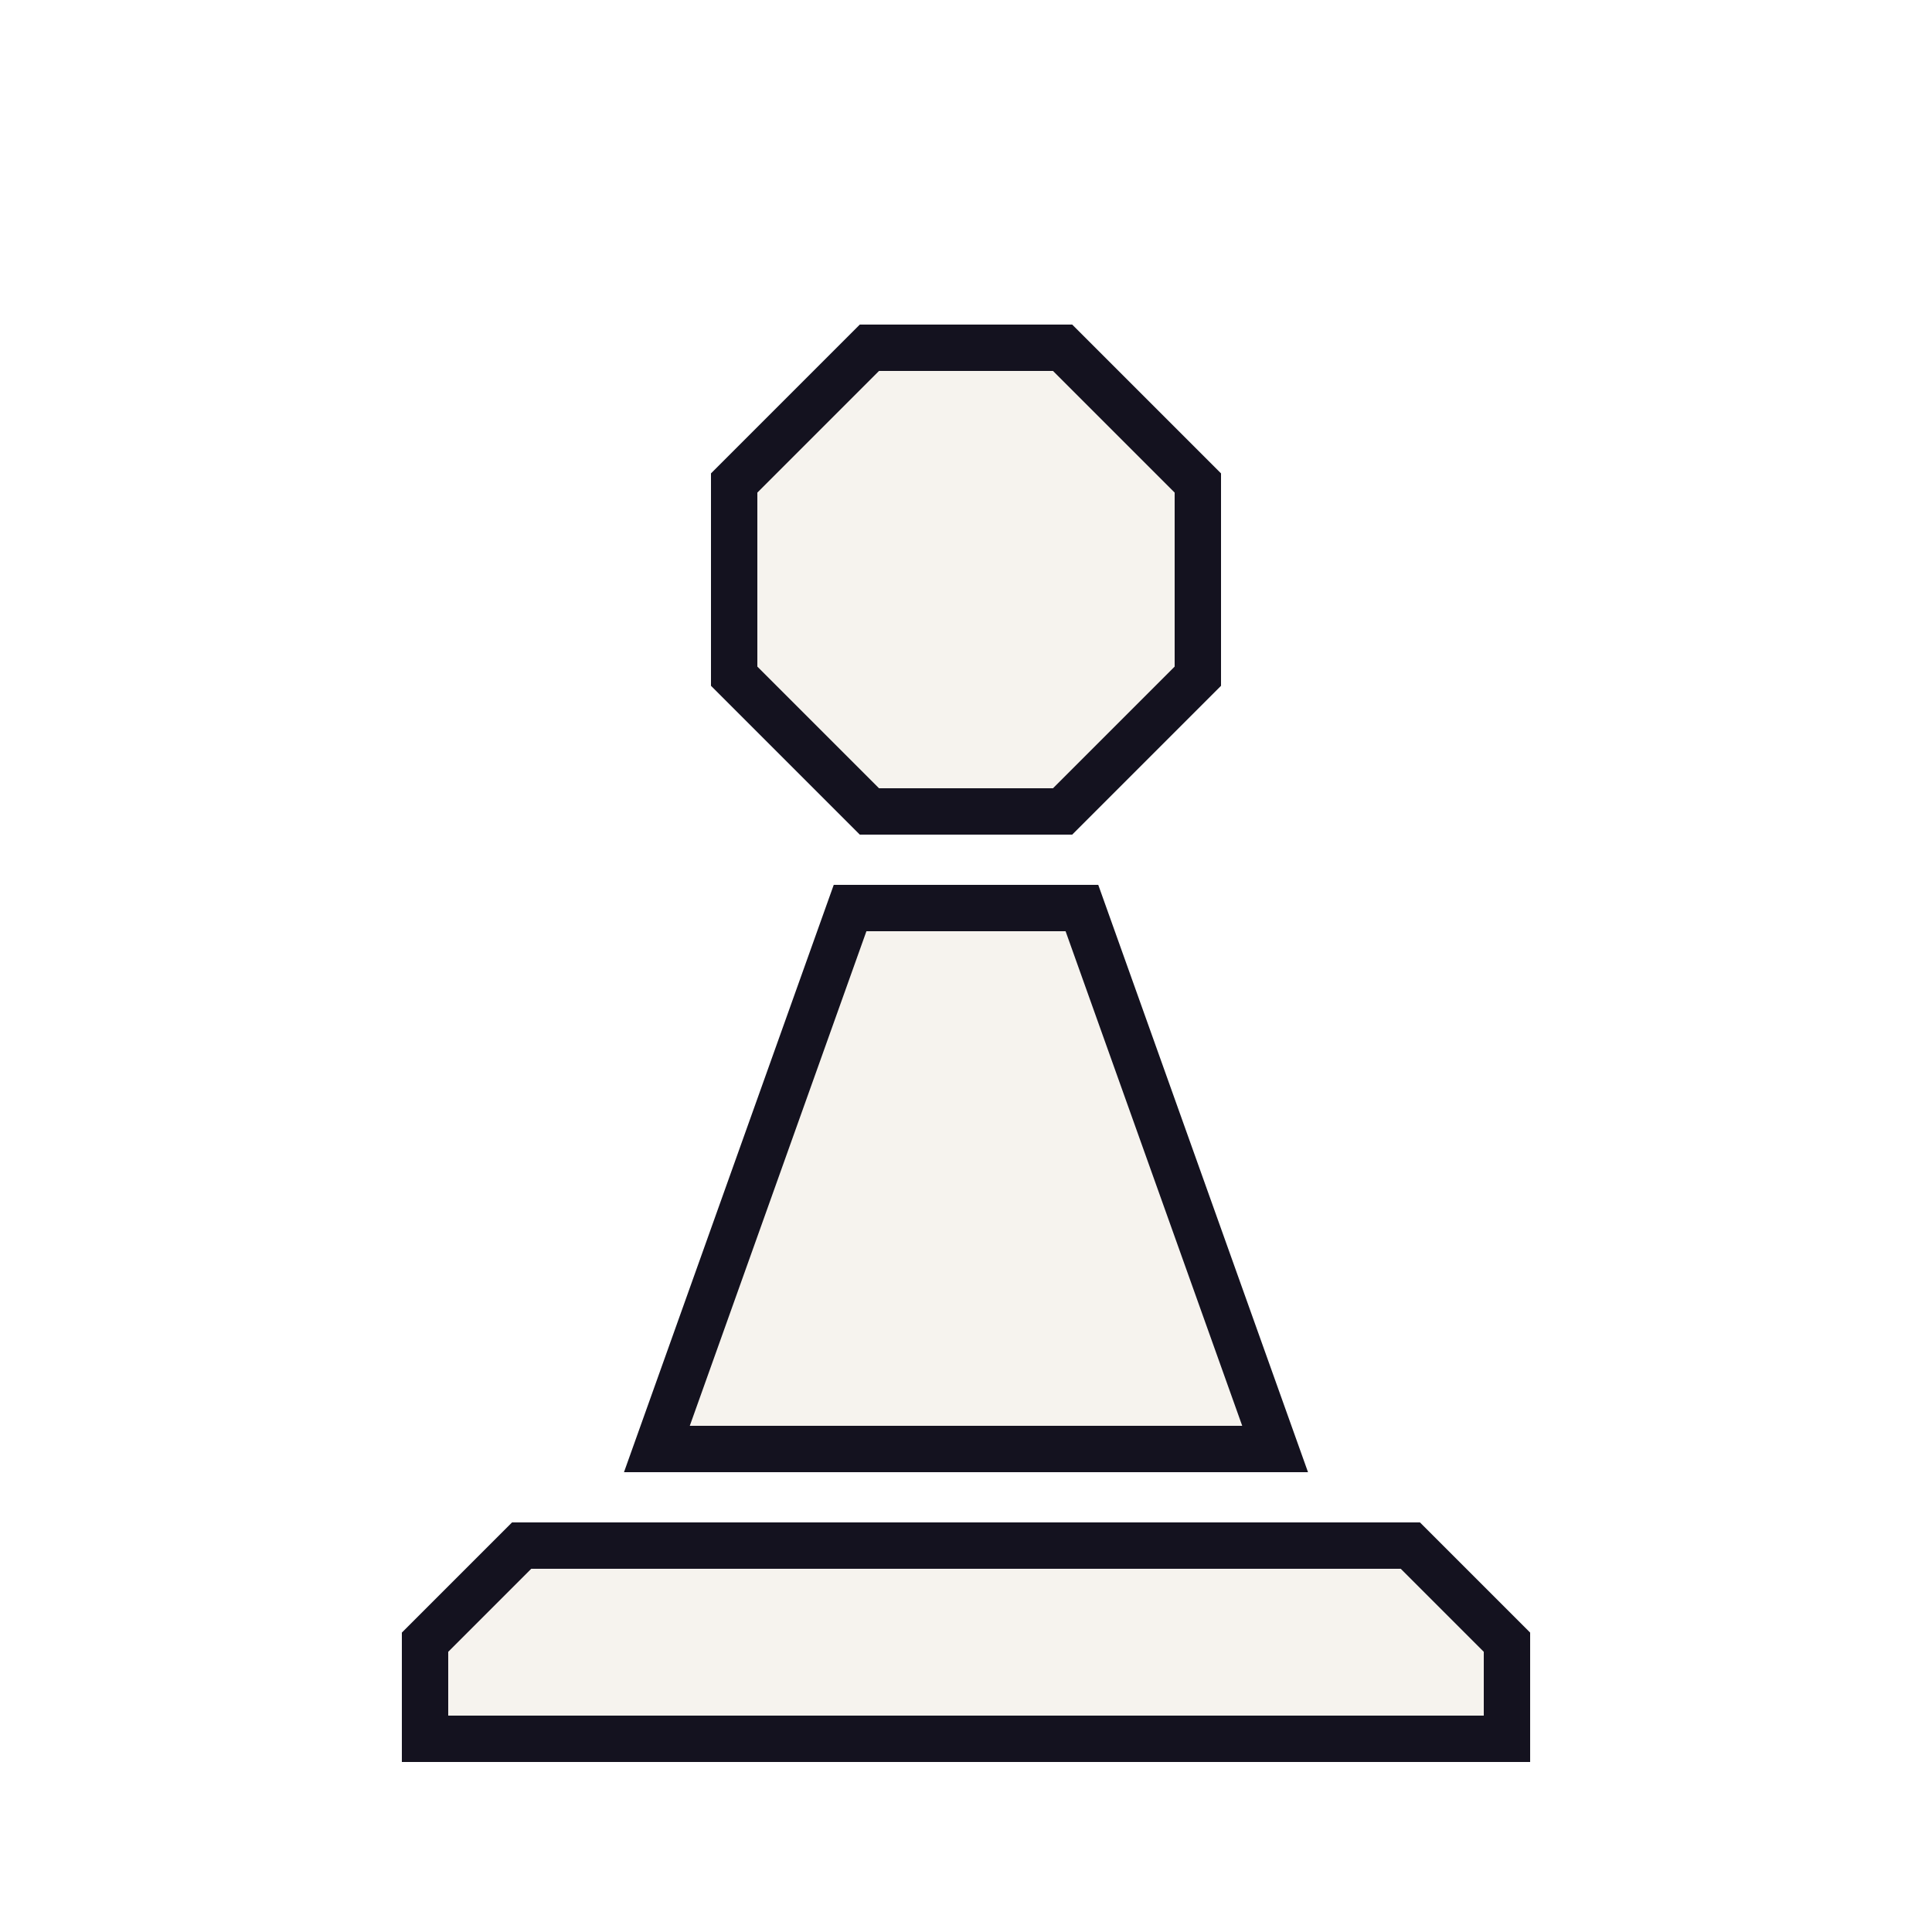
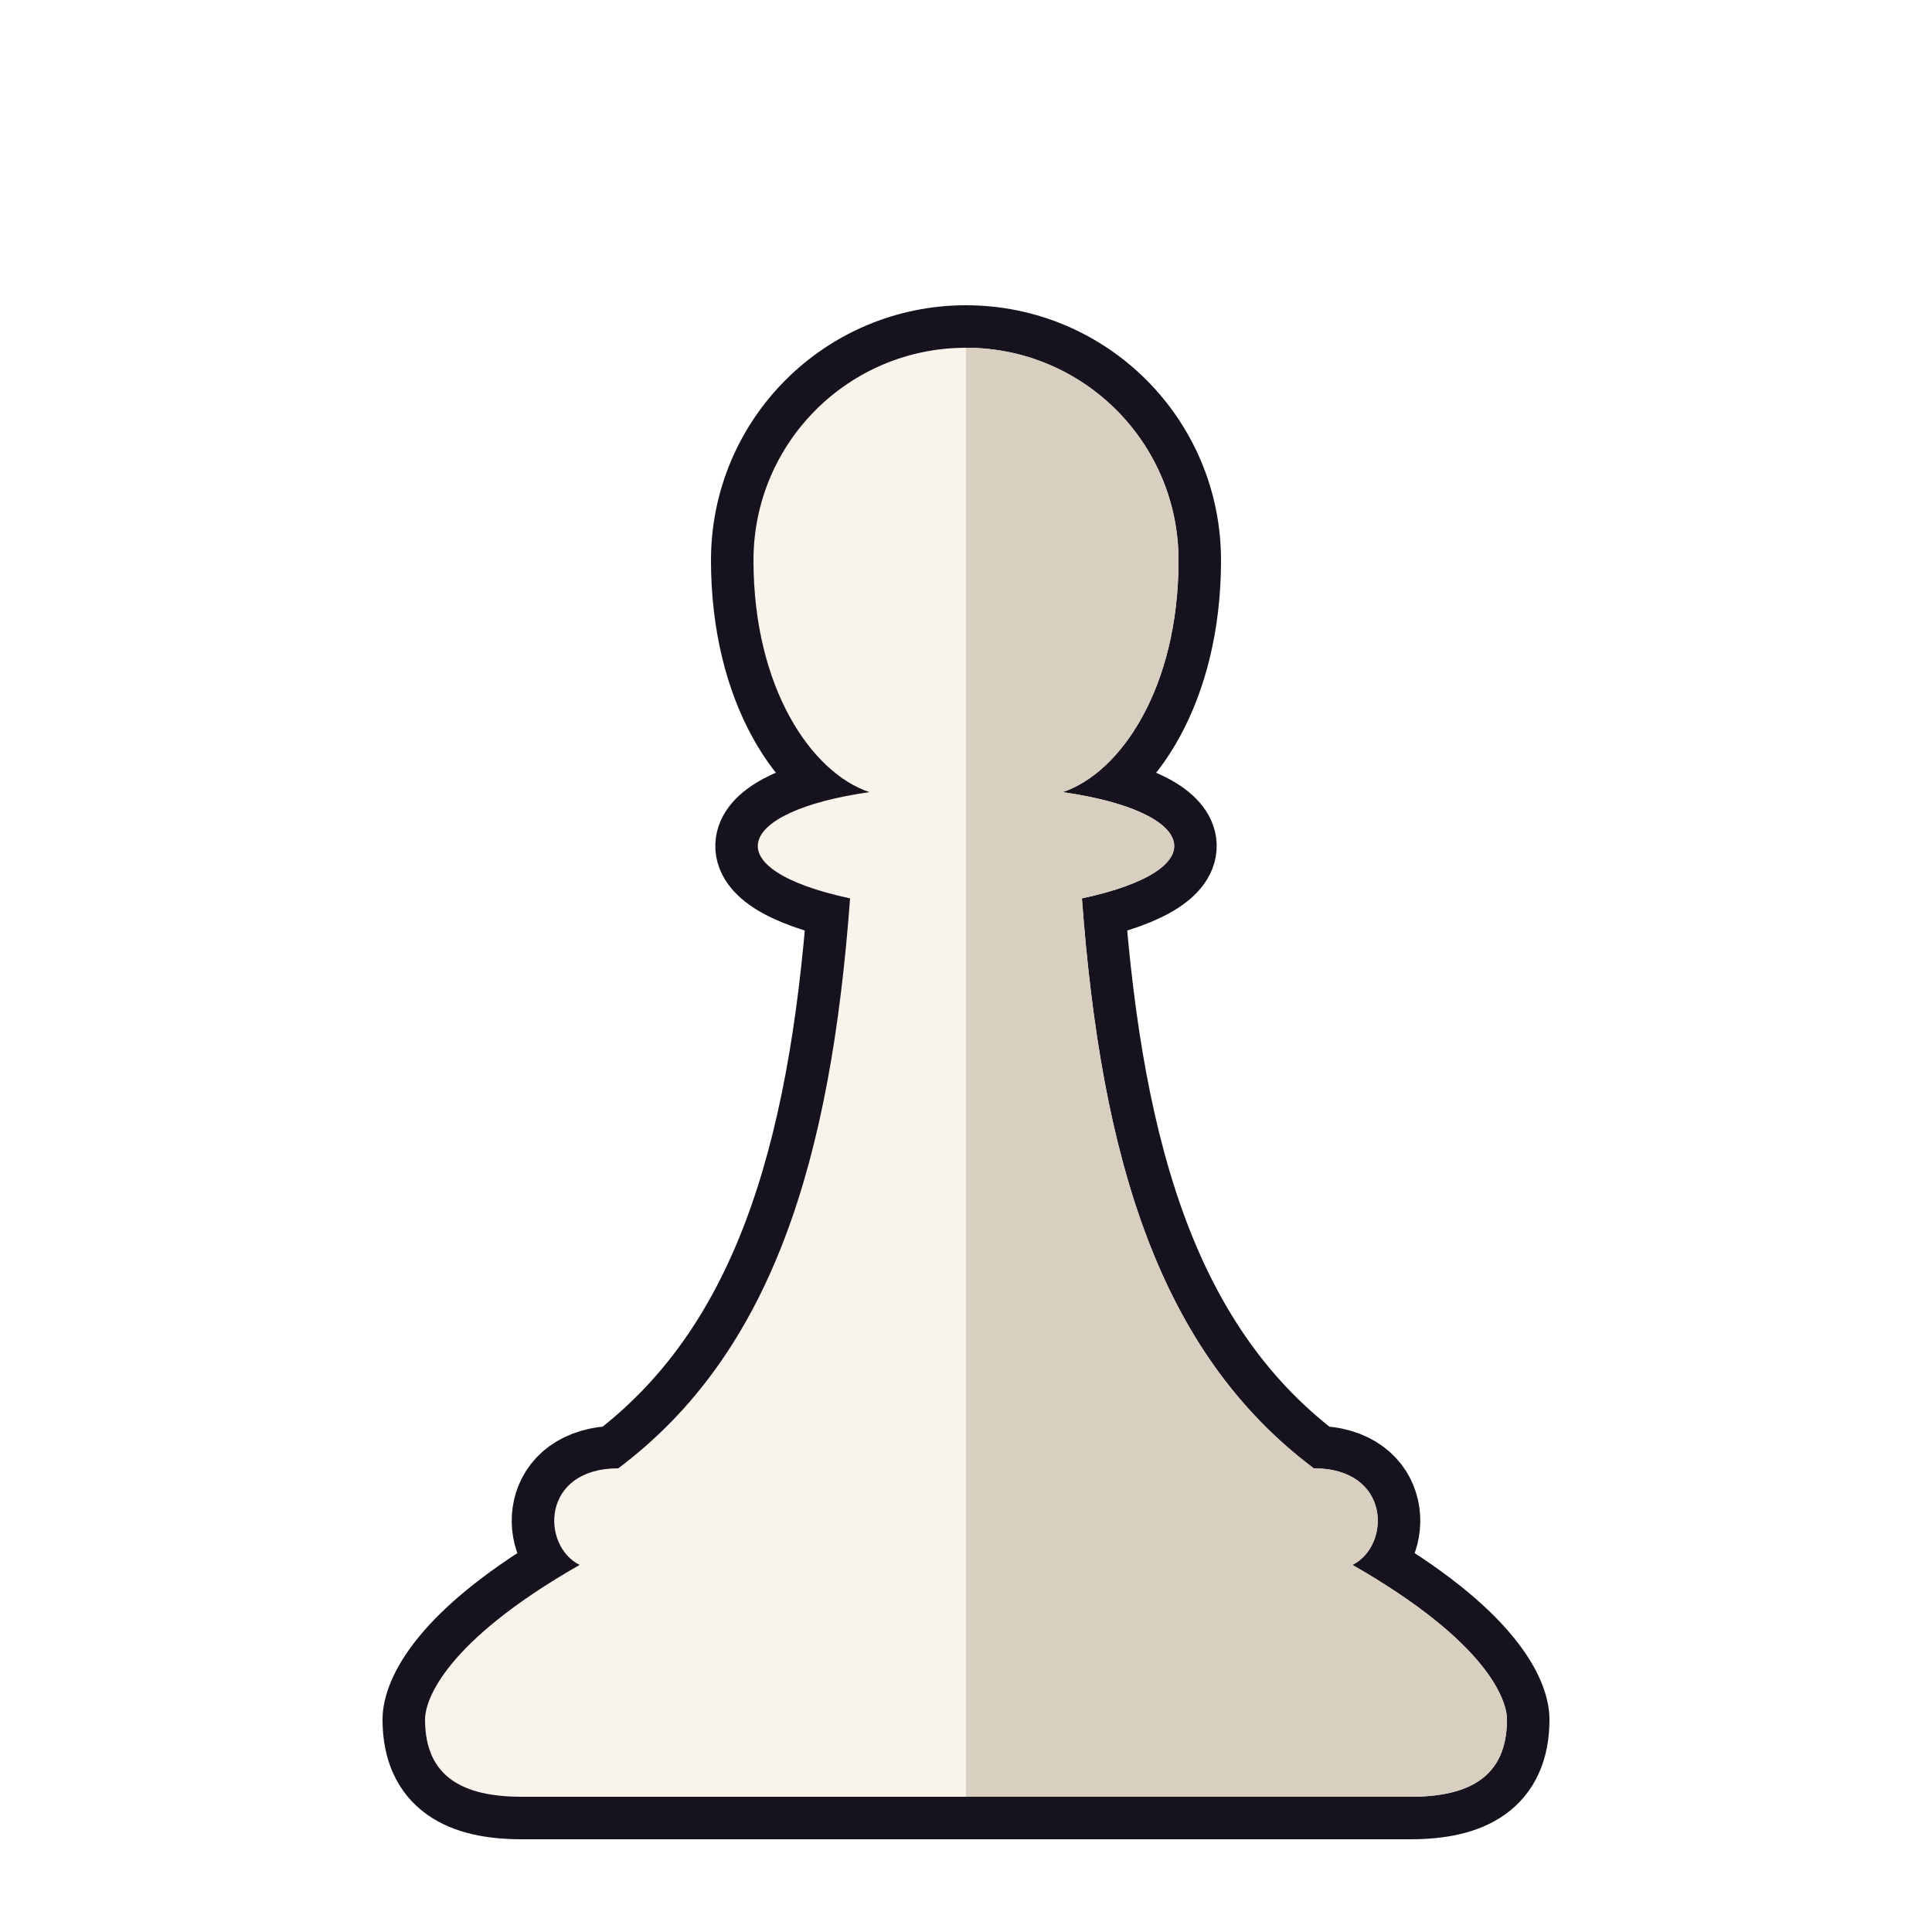
<svg xmlns="http://www.w3.org/2000/svg" viewBox="0 0 100 100">
-   <path d="M45 18L55 18L62 25L62 35L55 42L45 42L38 35L38 25Z M44 47L56 47L66 75L34 75Z M22 90L78 90L78 85L73 80L27 80L22 85Z" fill="#f6f3ee" fill-rule="evenodd" stroke="#14121f" stroke-width="2.4" stroke-linejoin="miter" />
+   <clipPath id="c">
+     <path d="M50 18C56.08 18 61 22.92 61 29C61 35.6 58 40 55 41C62 42 63 45 56 46.5C57 60 60 70 68 76L68 76C72 76 72 80 70 81C77 85 78 88 78 89C78 92 76 93 73 93L50 93L27 93C24 93 22 92 22 89C22 88 23 85 30 81C28 80 28 76 32 76L32 76C40 70 43 60 44 46.5C37 45 38 42 45 41C42 40 39 35.6 39 29C39 22.92 43.92 18 50 18Z" />
+   </clipPath>
+   <path d="M50 18C56.08 18 61 22.92 61 29C61 35.6 58 40 55 41C62 42 63 45 56 46.5C57 60 60 70 68 76L68 76C72 76 72 80 70 81C77 85 78 88 78 89C78 92 76 93 73 93L50 93L27 93C24 93 22 92 22 89C22 88 23 85 30 81C28 80 28 76 32 76L32 76C40 70 43 60 44 46.5C37 45 38 42 45 41C42 40 39 35.6 39 29C39 22.92 43.92 18 50 18Z" stroke="#16131f" stroke-width="4.4" stroke-linejoin="round" />
+   <path d="M50 18C56.08 18 61 22.92 61 29C61 35.6 58 40 55 41C62 42 63 45 56 46.5C57 60 60 70 68 76L68 76C72 76 72 80 70 81C77 85 78 88 78 89C78 92 76 93 73 93L50 93L27 93C24 93 22 92 22 89C22 88 23 85 30 81C28 80 28 76 32 76L32 76C40 70 43 60 44 46.5C37 45 38 42 45 41C42 40 39 35.6 39 29C39 22.92 43.92 18 50 18Z" fill="#f8f4ec" />
+   <rect x="50" width="50" height="100" fill="#d8cfc1" clip-path="url(#c)" />
</svg>
